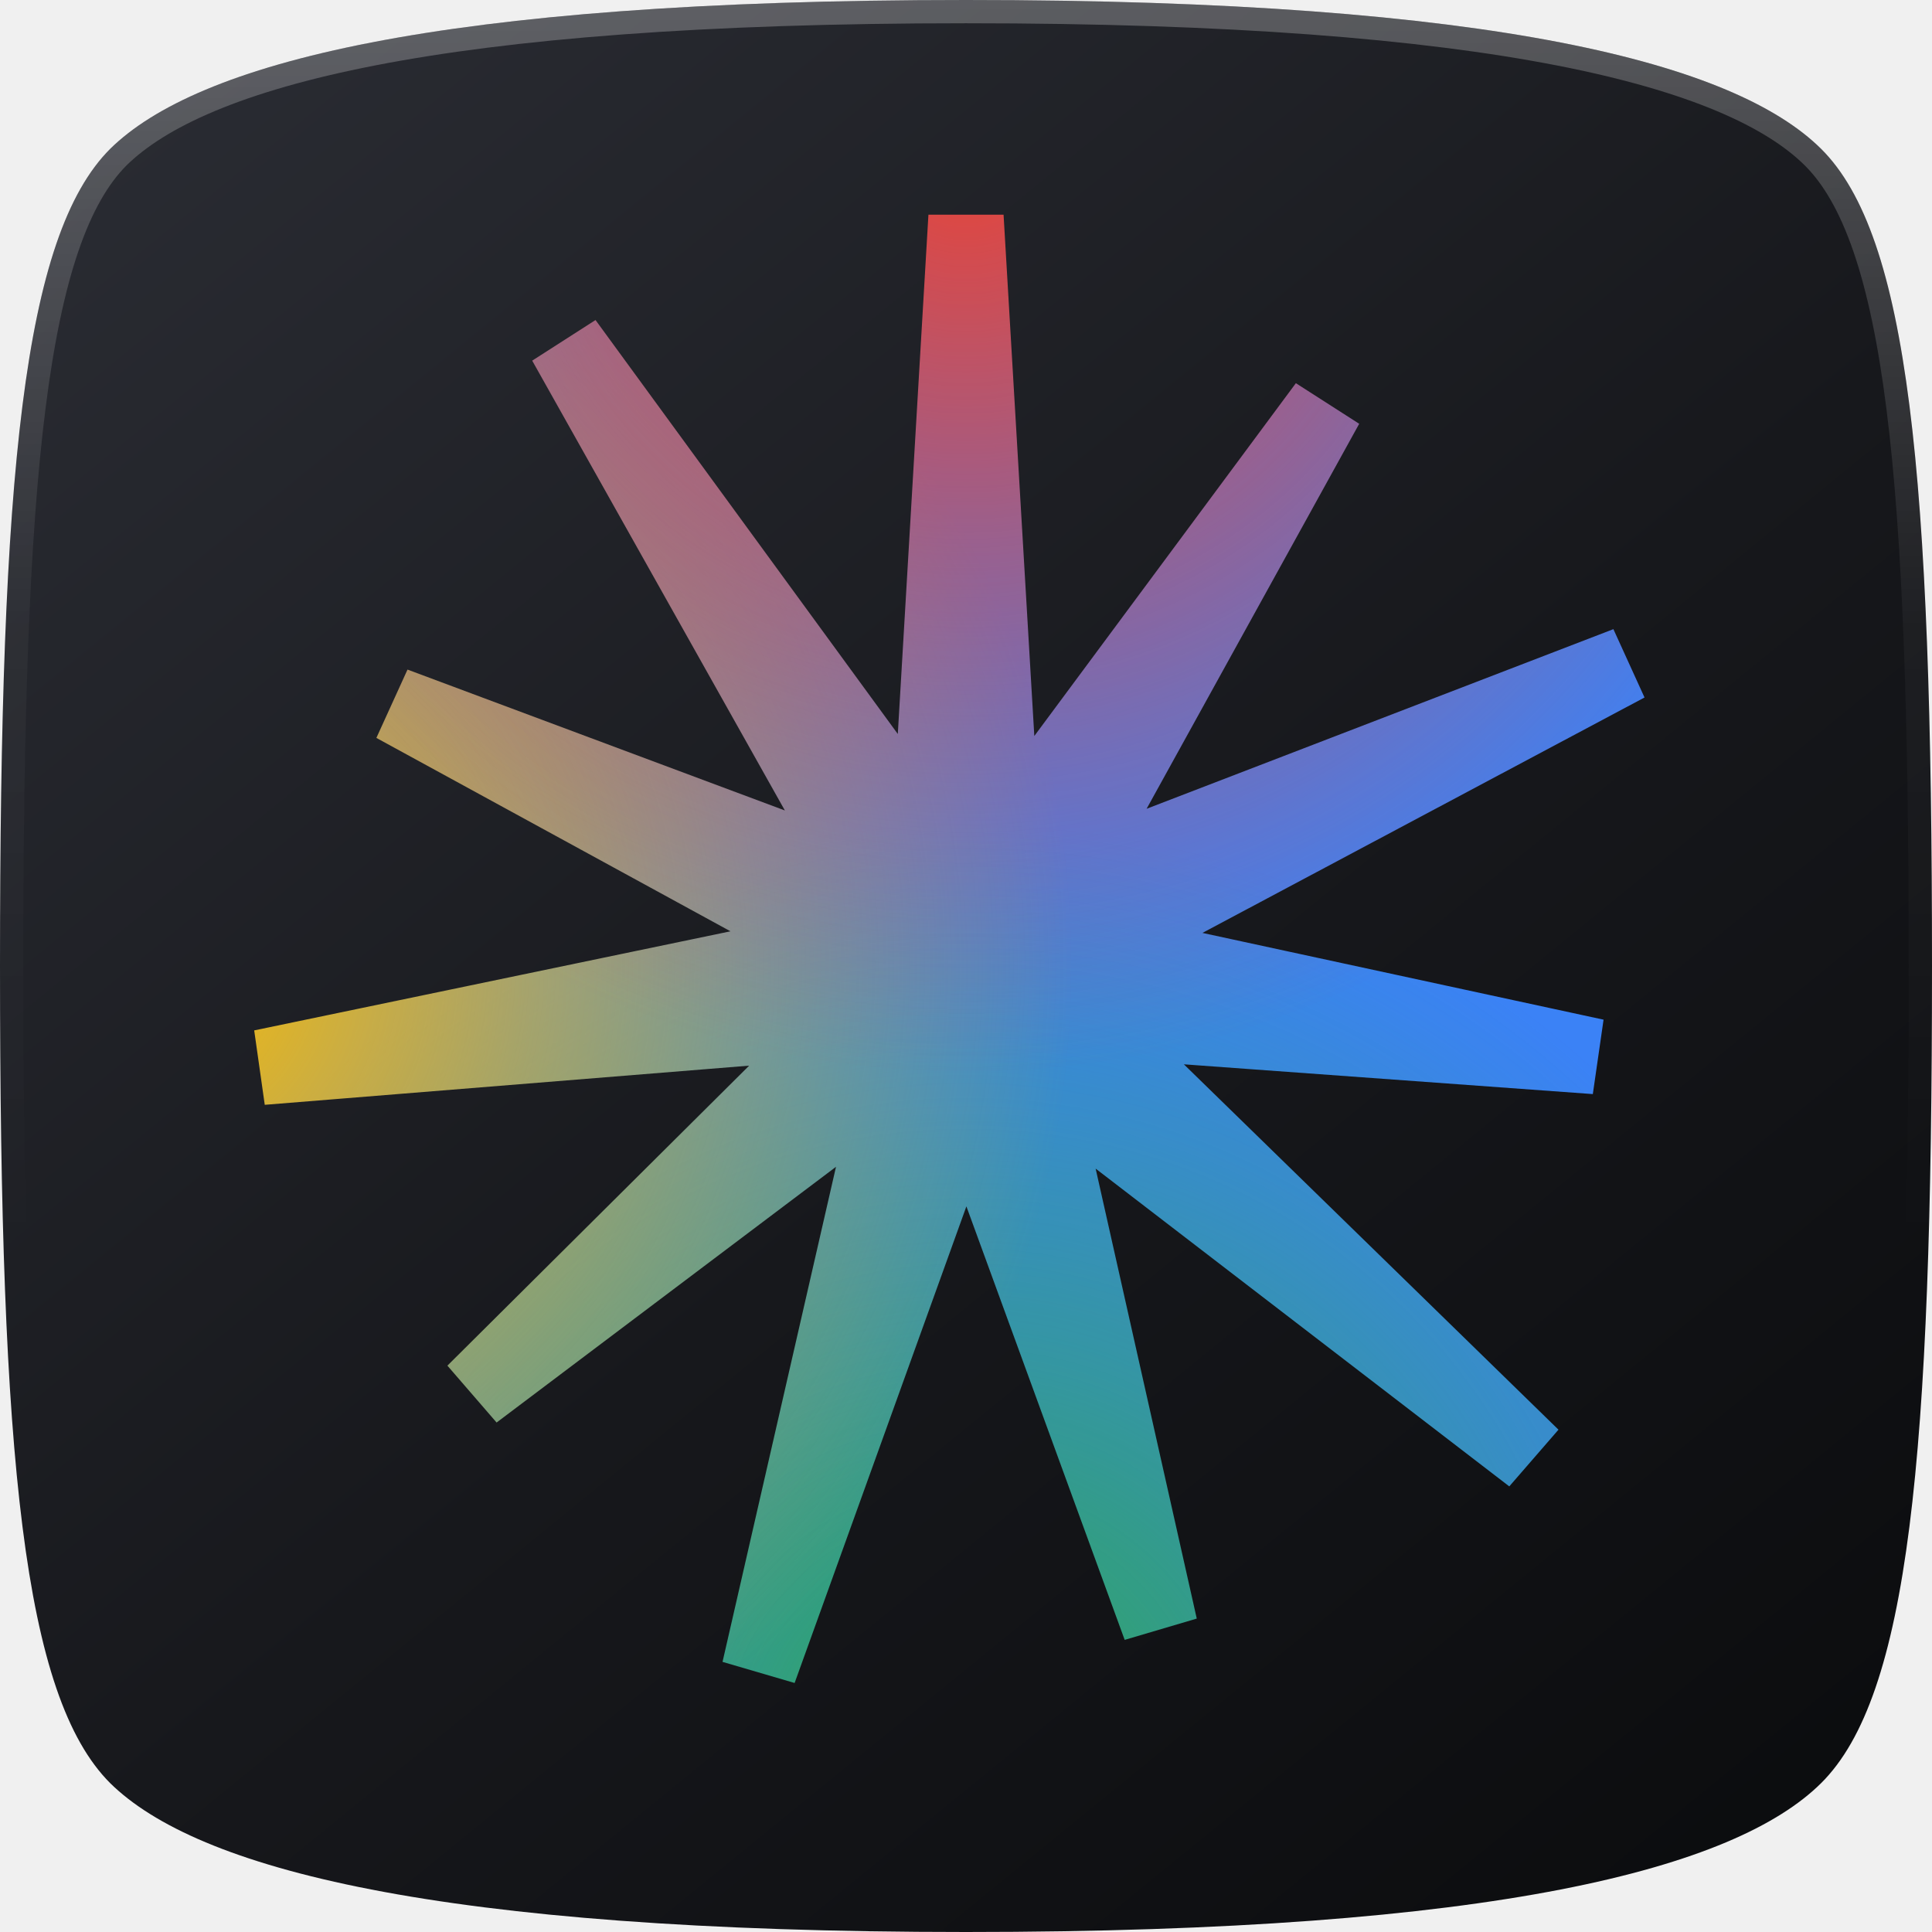
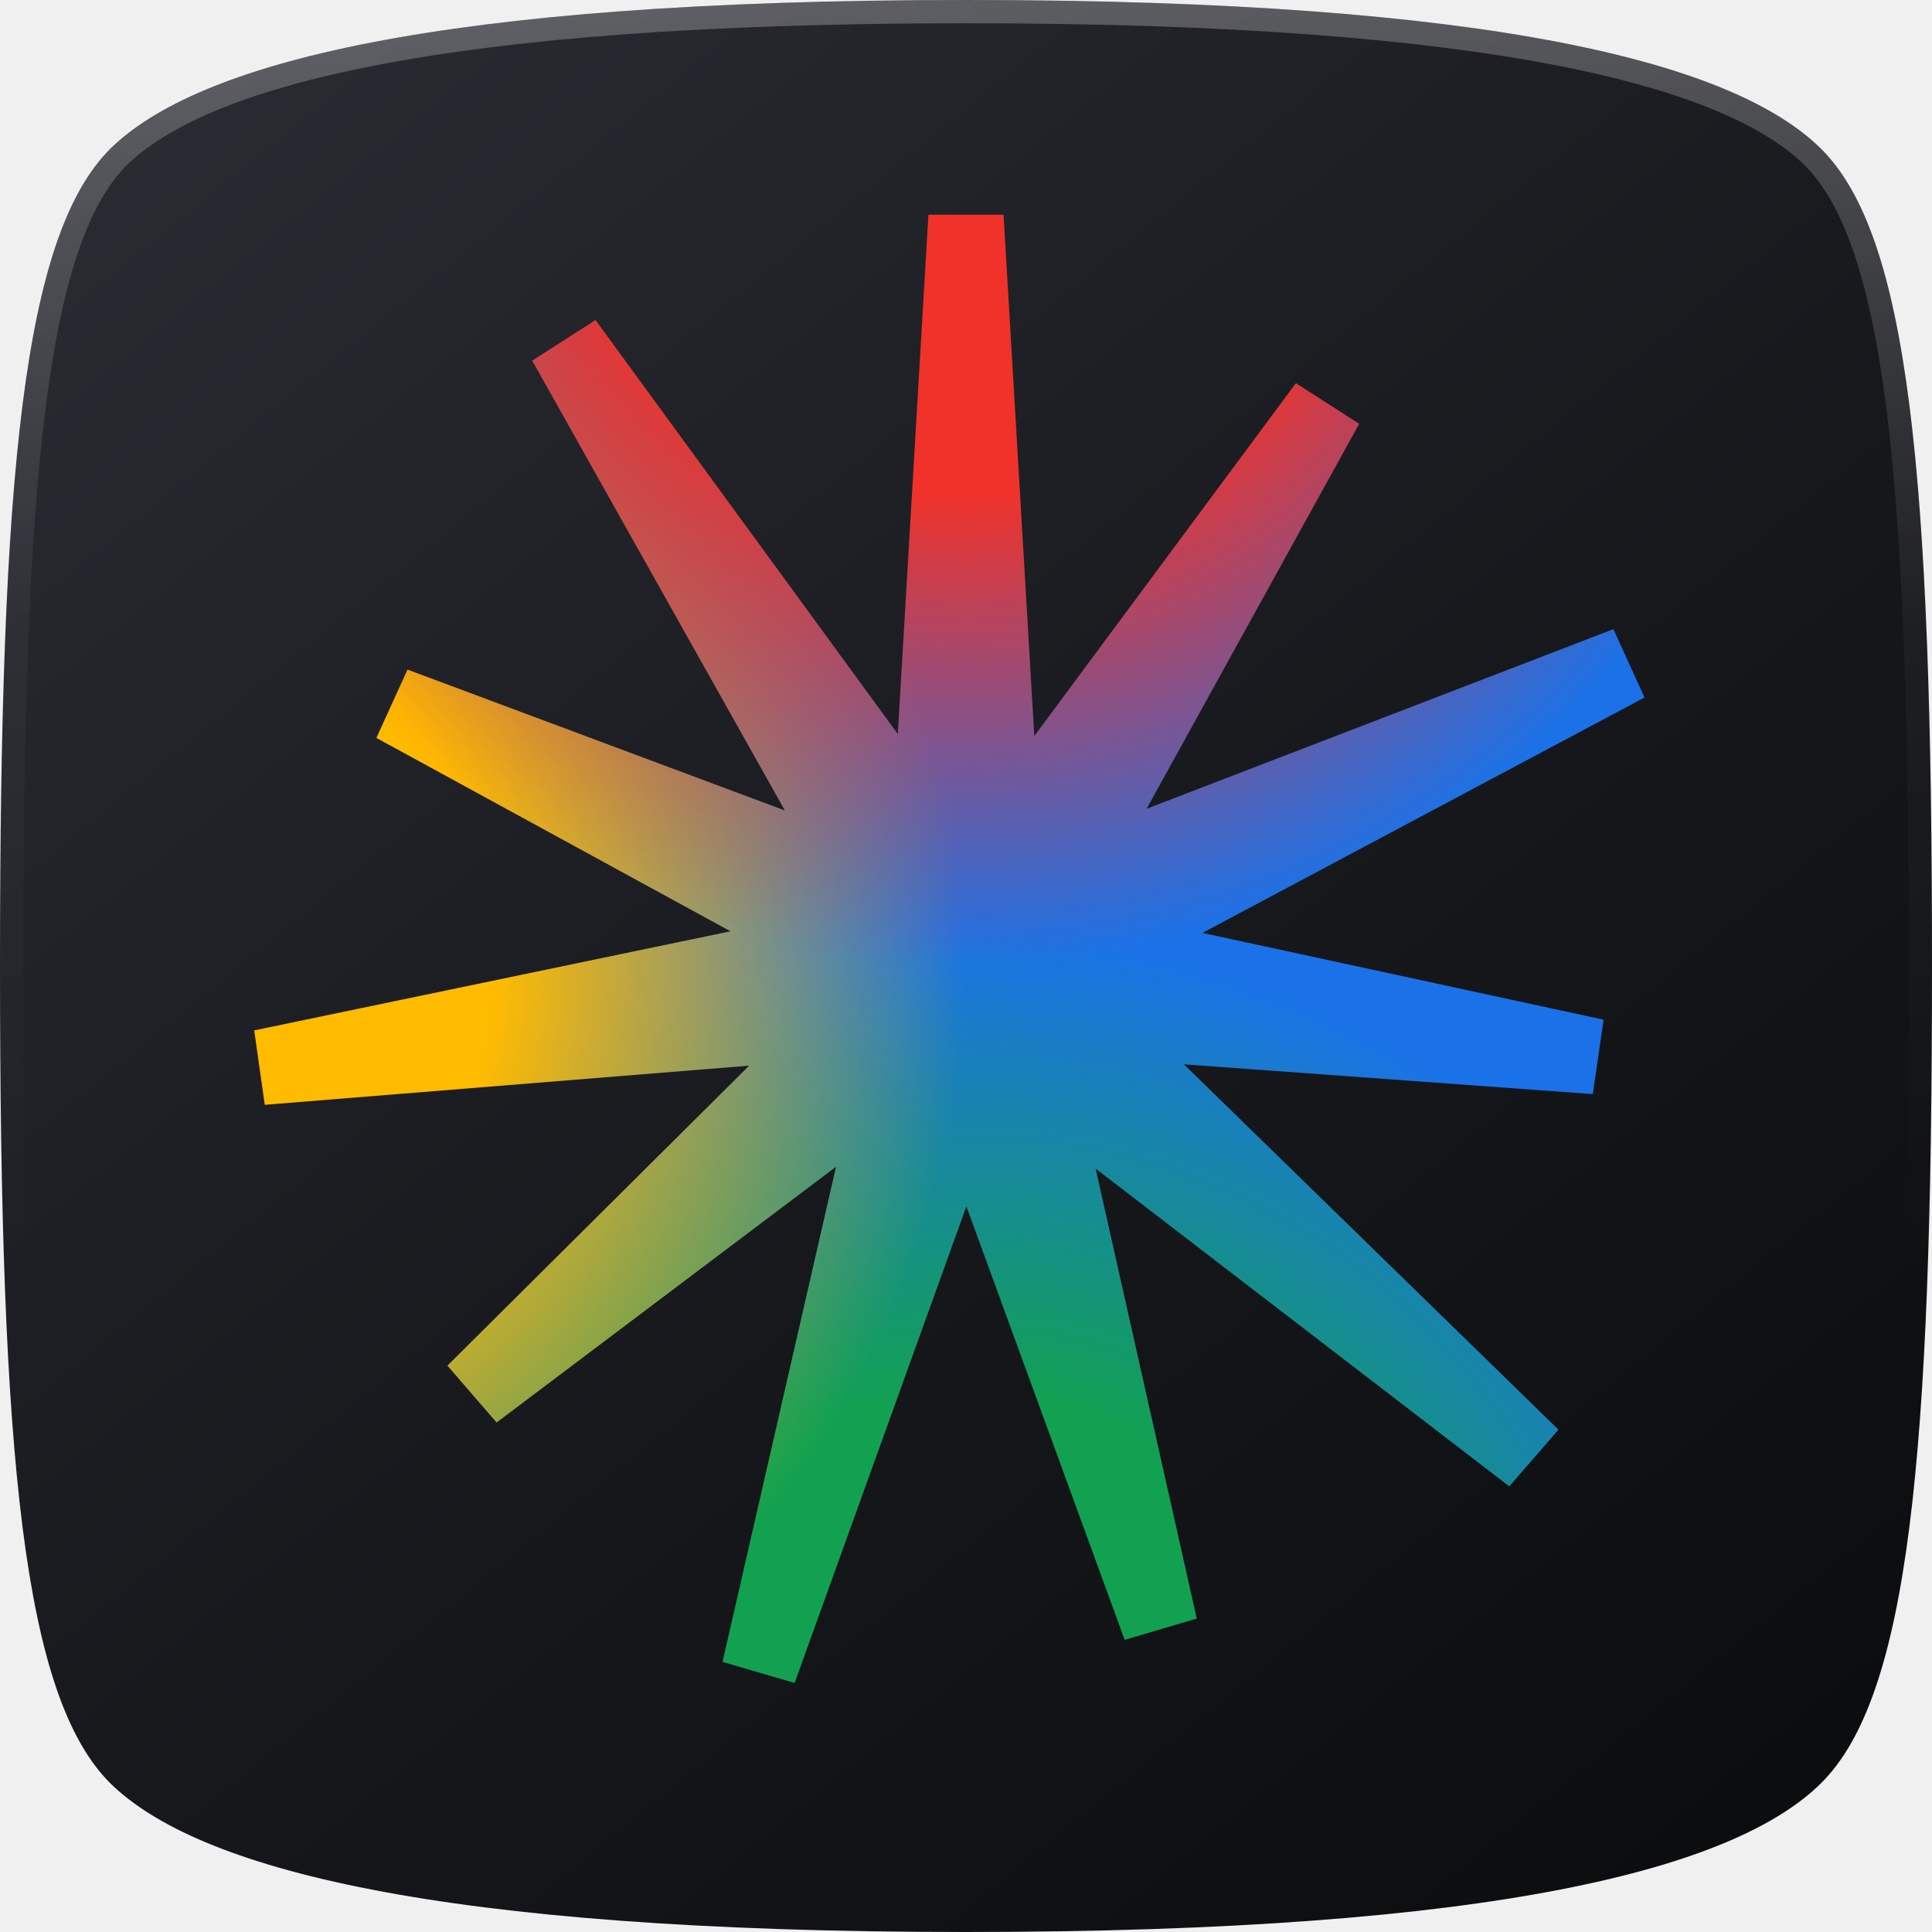
<svg xmlns="http://www.w3.org/2000/svg" viewBox="0 0 108 108" width="512" height="512">
  <defs>
    <clipPath id="sqc" clipPathUnits="objectBoundingBox">
      <path d="M.5,0 C.775,0 .898,.033 .943,.077 C.988,.122 1,.245 1,.5 C1,.755 .988,.878 .943,.923 C.898,.967 .775,1 .5,1 C.225,1 .102,.967 .057,.923 C.012,.878 0,.755 0,.5 C0,.245 .012,.122 .057,.077 C.102,.033 .225,0 .5,0 Z" />
    </clipPath>
    <path id="sqPath" d="M54,0 C83.7,0 97,3.56 101.8,8.32 C106.7,13.18 108,26.46 108,54 C108,81.54 106.7,94.82 101.8,99.68 C97,104.44 83.7,108 54,108 C24.3,108 11,104.44 6.16,99.68 C1.3,94.82 0,81.54 0,54 C0,26.46 1.3,13.18 6.16,8.32 C11,3.56 24.3,0 54,0 Z" />
    <linearGradient id="gTile1" gradientUnits="userSpaceOnUse" x1="10" y1="0" x2="98" y2="108">
      <stop offset="0" stop-color="#2A2C33" />
      <stop offset=".55" stop-color="#17181C" />
      <stop offset="1" stop-color="#0B0C0E" />
    </linearGradient>
    <linearGradient id="gEdge" gradientUnits="userSpaceOnUse" x1="54" y1="0" x2="54" y2="70">
      <stop offset="0" stop-color="#FFFFFF" stop-opacity=".26" />
      <stop offset=".5" stop-color="#FFFFFF" stop-opacity=".04" />
      <stop offset="1" stop-color="#FFFFFF" stop-opacity="0" />
    </linearGradient>
    <linearGradient id="gRed" gradientUnits="userSpaceOnUse" x1="24" y1="16" x2="88" y2="94">
      <stop offset="0" stop-color="#FF6178" />
      <stop offset=".5" stop-color="#E5334E" />
      <stop offset="1" stop-color="#A81232" />
    </linearGradient>
    <linearGradient id="gGlyph" gradientUnits="userSpaceOnUse" x1="54" y1="30" x2="54" y2="80">
      <stop offset="0" stop-color="#FFFFFF" />
      <stop offset="1" stop-color="#BFC4CC" />
    </linearGradient>
    <linearGradient id="gGlyphDim" gradientUnits="userSpaceOnUse" x1="54" y1="28" x2="54" y2="78">
      <stop offset="0" stop-color="#E2E6EB" />
      <stop offset="1" stop-color="#A9AFB9" />
    </linearGradient>
    <linearGradient id="gPpRed" x1="0" y1="0" x2="1" y2="1">
      <stop offset="0" stop-color="#FF6178" />
      <stop offset=".5" stop-color="#E5334E" />
      <stop offset="1" stop-color="#A81232" />
    </linearGradient>
    <linearGradient id="gPpWhite" x1="0" y1="0" x2="0" y2="1">
      <stop offset="0" stop-color="#FFFFFF" />
      <stop offset="1" stop-color="#BFC4CC" />
    </linearGradient>
-     <radialGradient id="gemGreen" gradientUnits="userSpaceOnUse" cx="54" cy="98" r="52">
-       <stop offset="0" stop-color="#2FA75A" stop-opacity="1" />
-       <stop offset=".42" stop-color="#2FA75A" stop-opacity=".55" />
-       <stop offset="1" stop-color="#2FA75A" stop-opacity="0" />
+     <radialGradient id="gemGreen" gradientUnits="userSpaceOnUse" cx="54" cy="100" r="48">
+       <stop offset="0" stop-color="#12A150" stop-opacity="1" />
+       <stop offset=".45" stop-color="#12A150" stop-opacity="1" />
+       <stop offset="1" stop-color="#12A150" stop-opacity="0" />
    </radialGradient>
-     <radialGradient id="gemYellow" gradientUnits="userSpaceOnUse" cx="8" cy="54" r="52">
-       <stop offset="0" stop-color="#FBBC05" stop-opacity="1" />
-       <stop offset=".42" stop-color="#FBBC05" stop-opacity=".55" />
-       <stop offset="1" stop-color="#FBBC05" stop-opacity="0" />
+     <radialGradient id="gemYellow" gradientUnits="userSpaceOnUse" cx="6" cy="54" r="48">
+       <stop offset="0" stop-color="#FFBB00" stop-opacity="1" />
+       <stop offset=".45" stop-color="#FFBB00" stop-opacity="1" />
+       <stop offset="1" stop-color="#FFBB00" stop-opacity="0" />
    </radialGradient>
-     <radialGradient id="gemRed" gradientUnits="userSpaceOnUse" cx="54" cy="8" r="52">
-       <stop offset="0" stop-color="#EA4335" stop-opacity="1" />
-       <stop offset=".42" stop-color="#EA4335" stop-opacity=".55" />
-       <stop offset="1" stop-color="#EA4335" stop-opacity="0" />
+     <radialGradient id="gemRed" gradientUnits="userSpaceOnUse" cx="54" cy="6" r="48">
+       <stop offset="0" stop-color="#F0322A" stop-opacity="1" />
+       <stop offset=".45" stop-color="#F0322A" stop-opacity="1" />
+       <stop offset="1" stop-color="#F0322A" stop-opacity="0" />
    </radialGradient>
    <clipPath id="holder" clipPathUnits="userSpaceOnUse">
      <rect x="18" y="28" width="72" height="56" rx="9" />
    </clipPath>
    <linearGradient id="gHold" x1="0" y1="0" x2="1" y2="1">
      <stop offset="0" stop-color="#A81433" />
      <stop offset="1" stop-color="#67091E" />
    </linearGradient>
    <linearGradient id="gFlap" x1="0" y1="0" x2="0" y2="1">
      <stop offset="0" stop-color="#FFF1F4" />
      <stop offset="1" stop-color="#F8C9D5" />
    </linearGradient>
    <linearGradient id="gW1" x1="0" y1="0" x2="0" y2="1">
      <stop offset="0" stop-color="#FFFFFF" />
      <stop offset="1" stop-color="#EDEFF3" />
    </linearGradient>
    <linearGradient id="gW2" x1="0" y1="0" x2="0" y2="1">
      <stop offset="0" stop-color="#B2BAC5" />
      <stop offset="1" stop-color="#8F98A4" />
    </linearGradient>
    <linearGradient id="gPpOver" x1="0" y1="0" x2="0" y2="1">
      <stop offset="0" stop-color="#FEDCE3" />
      <stop offset="1" stop-color="#F0A6B5" />
    </linearGradient>
    <clipPath id="ppFront" clipPathUnits="userSpaceOnUse">
      <path transform="translate(13,12)" d="M0 0 L23 0 A15 15 0 0 1 23 30 L13 30 L13 50 L0 50 Z" />
    </clipPath>
    <clipPath id="cutA" clipPathUnits="userSpaceOnUse">
      <polygon points="144.5,-47.1 -34.5,155.1 115.7,288.1 294.7,85.9" />
    </clipPath>
    <clipPath id="cutB" clipPathUnits="userSpaceOnUse">
      <polygon points="144.5,-47.1 -34.5,155.1 -184.7,22.1 -5.7,-180.1" />
    </clipPath>
    <clipPath id="sqUser" clipPathUnits="userSpaceOnUse">
      <use href="#sqPath" />
    </clipPath>
  </defs>
  <g clip-path="url(#sqUser)">
    <rect width="108" height="108" fill="url(#gTile1)" />
    <defs>
      <mask id="mkCla" maskUnits="userSpaceOnUse" x="0" y="0" width="108" height="108">
        <path d="M58.40 51.00 L56.10 12.00 L51.90 12.00 L49.60 51.00 Z M59.32 53.86 L75.98 23.69 L72.44 21.42 L51.92 49.10 Z M58.56 56.76 L91.93 38.99 L90.19 35.17 L54.90 48.75 Z M56.34 58.78 L89.04 61.16 L89.64 57.00 L57.60 50.07 Z M53.39 59.29 L84.37 83.09 L87.12 79.92 L59.15 52.64 Z M50.62 58.12 L62.87 91.67 L66.90 90.48 L59.07 55.64 Z M48.93 55.64 L40.39 92.90 L44.42 94.08 L57.38 58.12 Z M48.85 52.64 L25.01 76.34 L27.76 79.52 L54.61 59.29 Z M50.40 50.07 L14.21 57.60 L14.80 61.76 L51.66 58.78 Z M53.10 48.75 L22.78 37.43 L21.04 41.25 L49.44 56.76 Z M56.08 49.10 L33.29 17.89 L29.75 20.16 L48.68 53.86 Z " fill="#fff" />
        <circle cx="54" cy="54" r="6.5" fill="#fff" />
      </mask>
    </defs>
    <g mask="url(#mkCla)">
-       <rect width="108" height="108" fill="#3B82F6" />
+       <rect width="108" height="108" fill="#1B72E8" />
      <rect width="108" height="108" fill="url(#gemGreen)" />
      <rect width="108" height="108" fill="url(#gemYellow)" />
      <rect width="108" height="108" fill="url(#gemRed)" />
    </g>
    <use href="#sqPath" fill="none" stroke="url(#gEdge)" stroke-width="2.6" />
  </g>
</svg>
